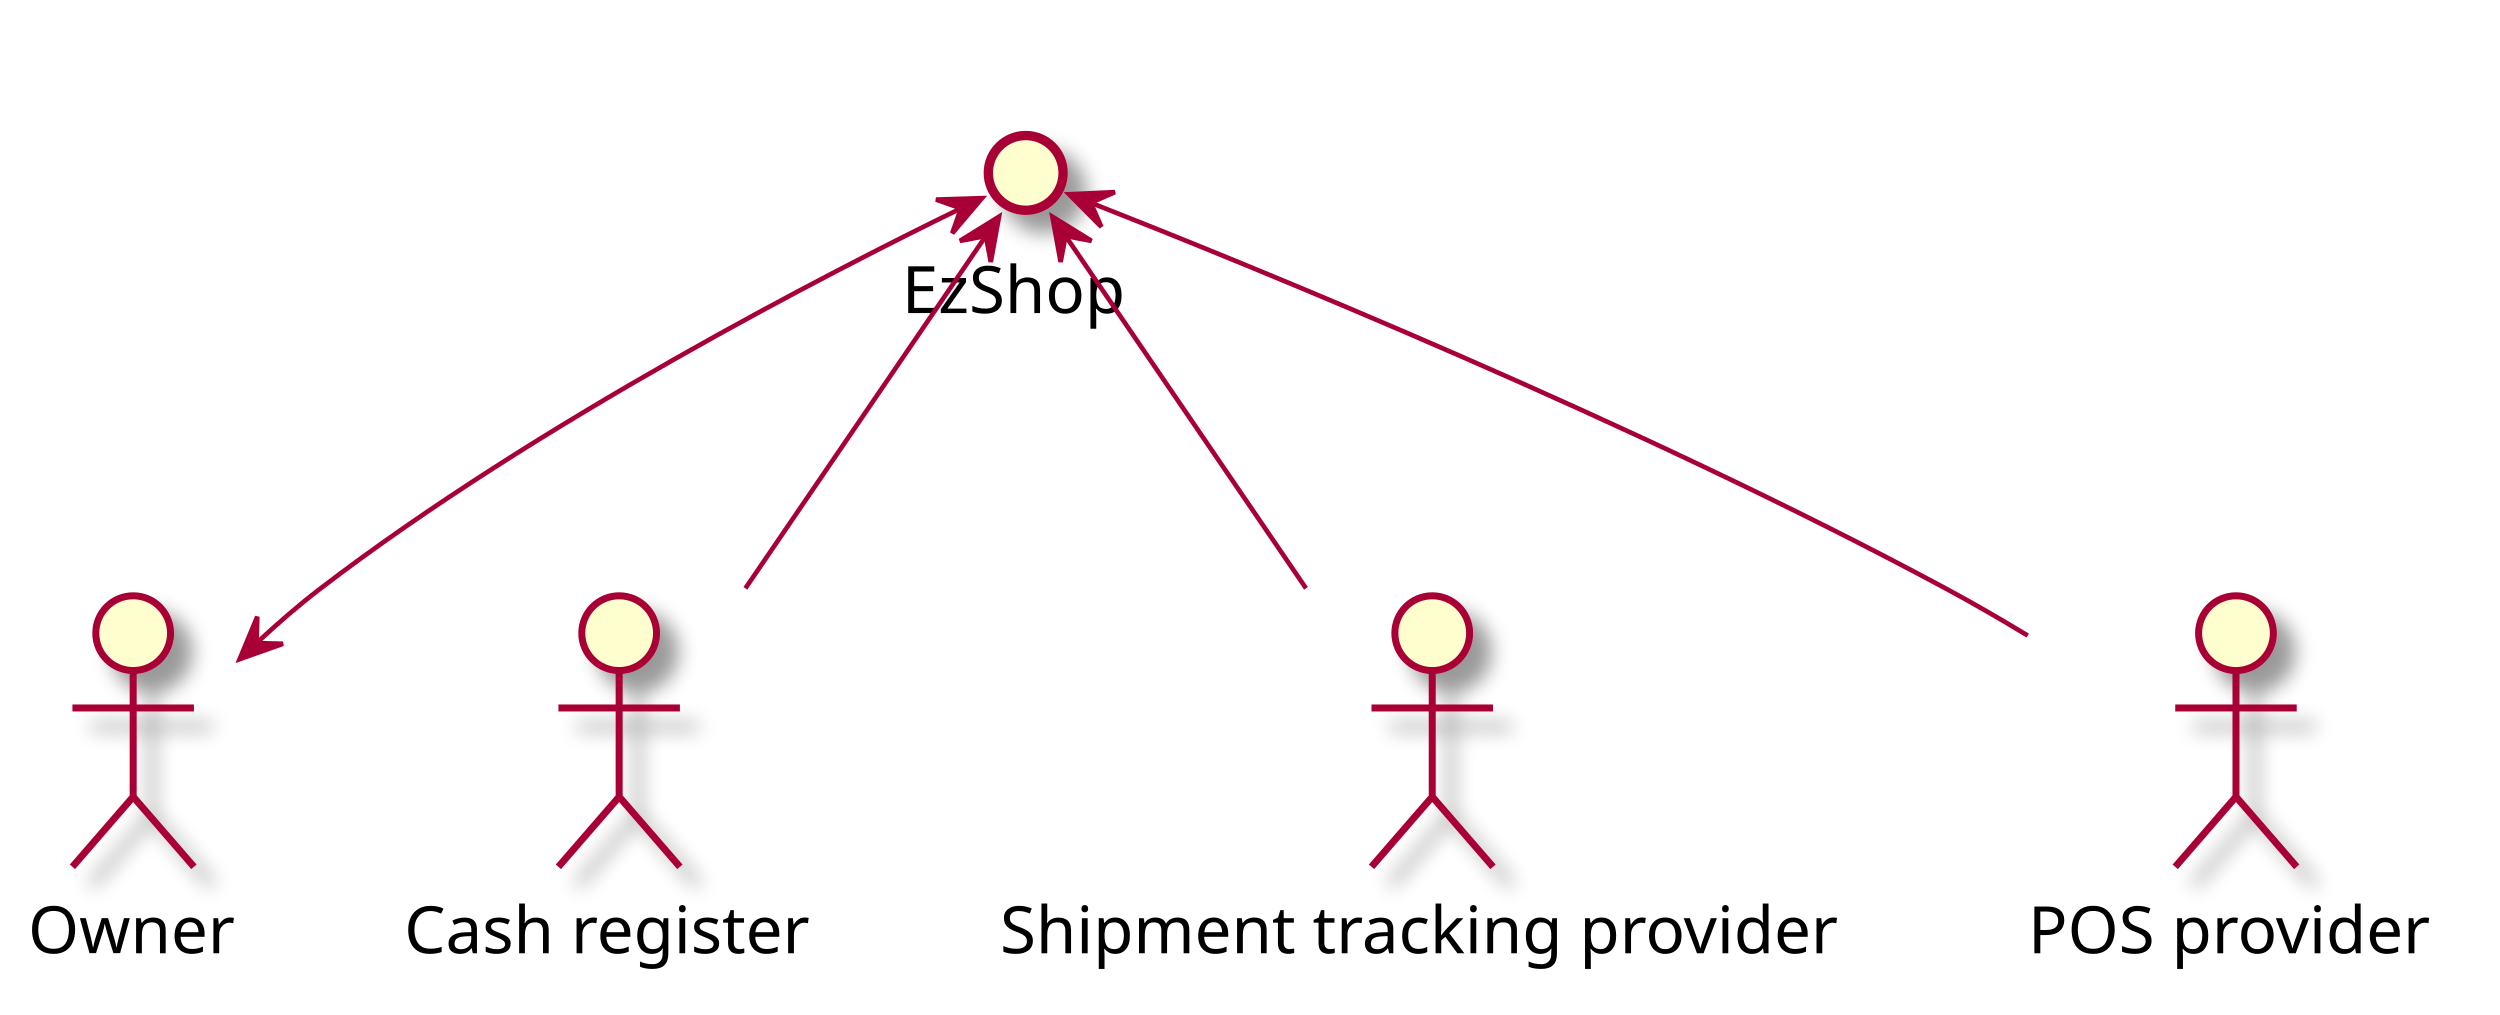
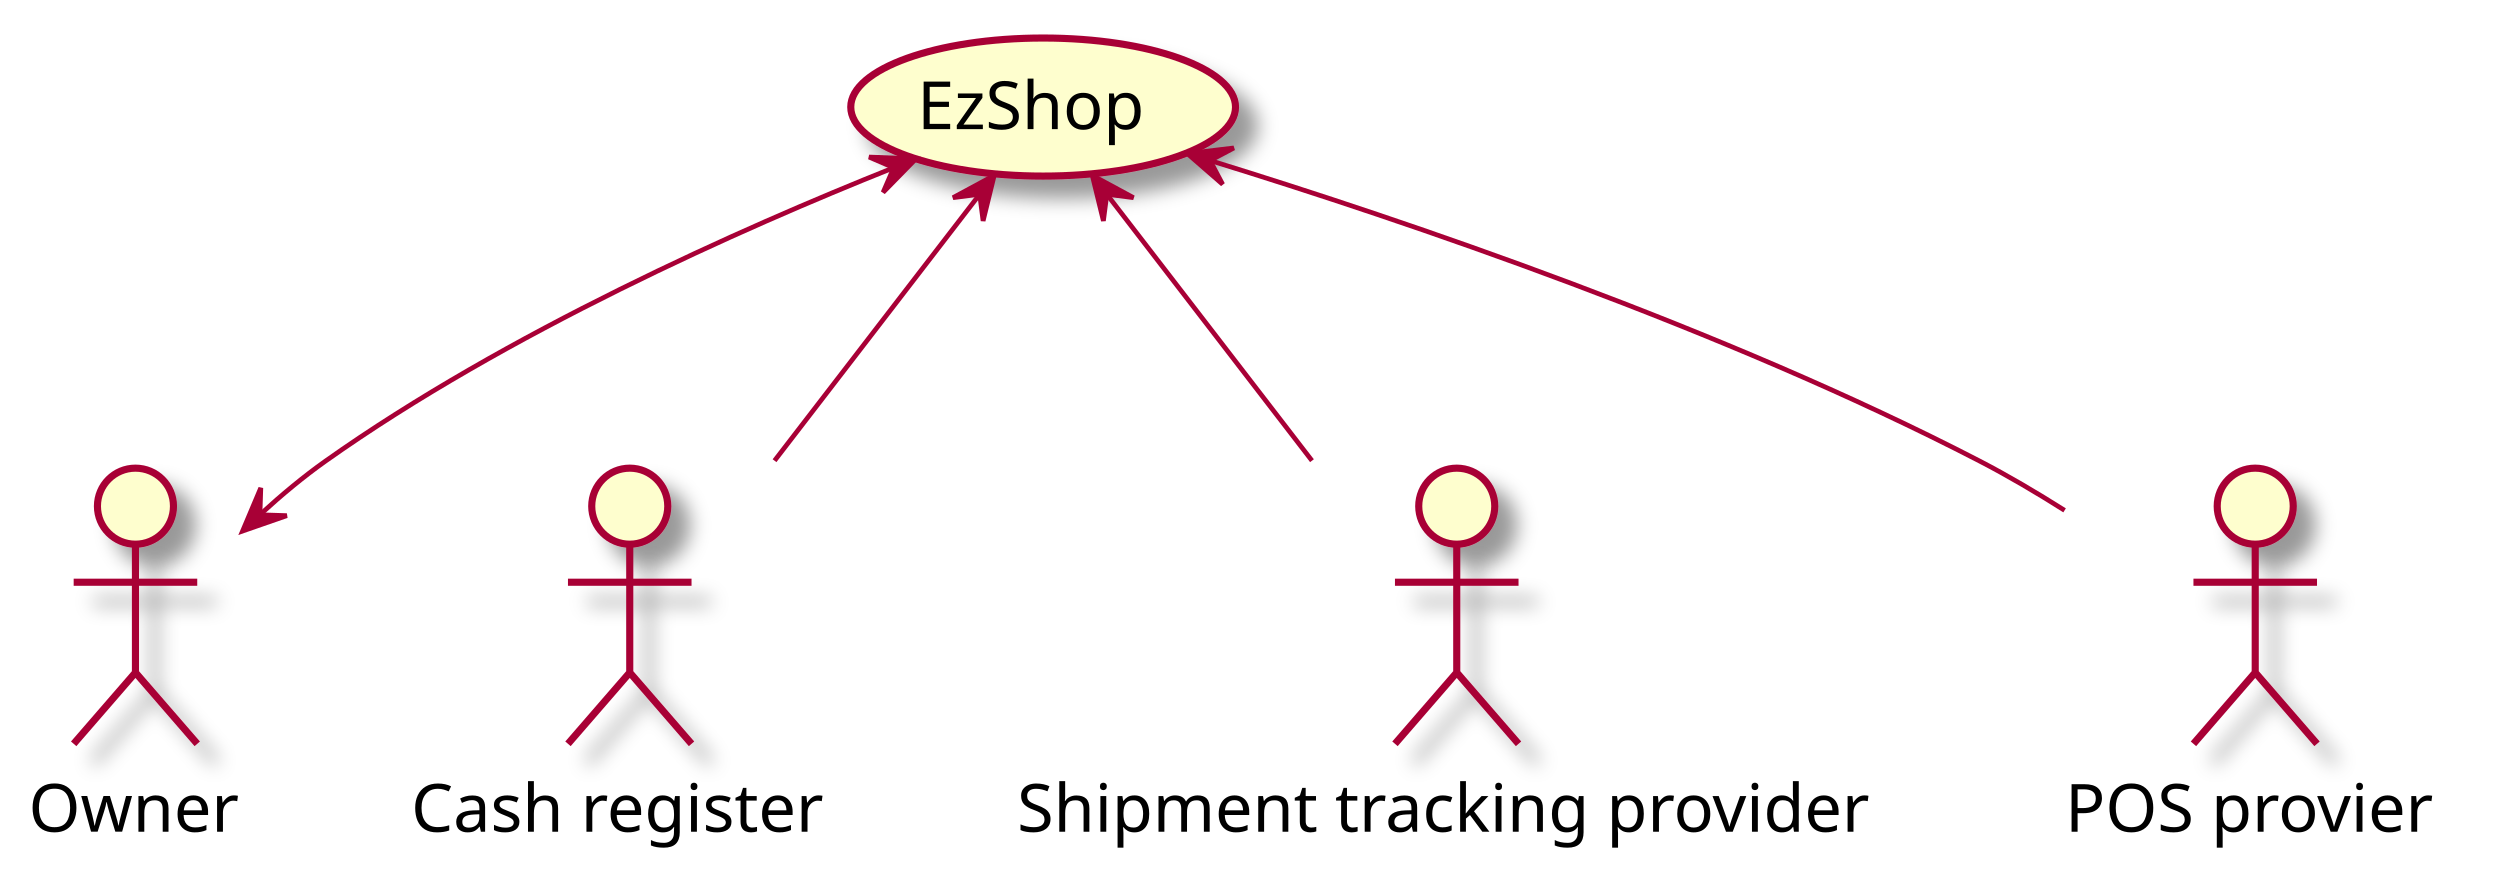
- <svg xmlns="http://www.w3.org/2000/svg" contentScriptType="application/ecmascript" contentStyleType="text/css" height="217px" preserveAspectRatio="none" style="width:535px;height:217px;background:#FCF7F2;" version="1.1" viewBox="0 0 535 217" width="535px" zoomAndPan="magnify">
+ <svg xmlns="http://www.w3.org/2000/svg" contentScriptType="application/ecmascript" contentStyleType="text/css" height="188px" preserveAspectRatio="none" style="width:526px;height:188px;background:#FCF7F2;" version="1.1" viewBox="0 0 526 188" width="526px" zoomAndPan="magnify">
  <defs>
-     <filter height="300%" id="f1uumdz85ayjca" width="300%" x="-1" y="-1">
+     <filter height="300%" id="fwlima527394d" width="300%" x="-1" y="-1">
      <feGaussianBlur result="blurOut" stdDeviation="2.0" />
      <feColorMatrix in="blurOut" result="blurOut2" type="matrix" values="0 0 0 0 0 0 0 0 0 0 0 0 0 0 0 0 0 0 .4 0" />
      <feOffset dx="4.0" dy="4.0" in="blurOut2" result="blurOut3" />
      <feBlend in="SourceGraphic" in2="blurOut3" mode="normal" />
    </filter>
  </defs>
  <g>
-     <ellipse cx="219.5" cy="37" fill="#FEFECE" filter="url(#f1uumdz85ayjca)" rx="8" ry="8" style="stroke: #A80036; stroke-width: 2.0;" />
-     <text fill="#000000" font-family="sans-serif" font-size="14" lengthAdjust="spacingAndGlyphs" textLength="53" x="193" y="66.995">EzShop</text>
-     <ellipse cx="28.5" cy="135.5" fill="#FEFECE" filter="url(#f1uumdz85ayjca)" rx="8" ry="8" style="stroke: #A80036; stroke-width: 1.5;" />
-     <path d="M28.5,143.5 L28.5,170.5 M15.5,151.5 L41.5,151.5 M28.5,170.5 L15.5,185.5 M28.5,170.5 L41.5,185.5 " fill="none" filter="url(#f1uumdz85ayjca)" style="stroke: #A80036; stroke-width: 1.5;" />
-     <text fill="#000000" font-family="sans-serif" font-size="14" lengthAdjust="spacingAndGlyphs" textLength="45" x="6" y="203.995">Owner</text>
-     <ellipse cx="132.5" cy="135.5" fill="#FEFECE" filter="url(#f1uumdz85ayjca)" rx="8" ry="8" style="stroke: #A80036; stroke-width: 1.5;" />
-     <path d="M132.5,143.5 L132.5,170.5 M119.5,151.5 L145.5,151.5 M132.5,170.5 L119.5,185.5 M132.5,170.5 L145.5,185.5 " fill="none" filter="url(#f1uumdz85ayjca)" style="stroke: #A80036; stroke-width: 1.5;" />
-     <text fill="#000000" font-family="sans-serif" font-size="14" lengthAdjust="spacingAndGlyphs" textLength="92" x="86.5" y="203.995">Cash register</text>
-     <ellipse cx="306.5" cy="135.5" fill="#FEFECE" filter="url(#f1uumdz85ayjca)" rx="8" ry="8" style="stroke: #A80036; stroke-width: 1.5;" />
-     <path d="M306.5,143.5 L306.5,170.5 M293.5,151.5 L319.5,151.5 M306.5,170.5 L293.5,185.5 M306.5,170.5 L319.5,185.5 " fill="none" filter="url(#f1uumdz85ayjca)" style="stroke: #A80036; stroke-width: 1.5;" />
-     <text fill="#000000" font-family="sans-serif" font-size="14" lengthAdjust="spacingAndGlyphs" textLength="185" x="214" y="203.995">Shipment tracking provider</text>
-     <ellipse cx="478.5" cy="135.5" fill="#FEFECE" filter="url(#f1uumdz85ayjca)" rx="8" ry="8" style="stroke: #A80036; stroke-width: 1.5;" />
-     <path d="M478.5,143.5 L478.5,170.5 M465.5,151.5 L491.5,151.5 M478.5,170.5 L465.5,185.5 M478.5,170.5 L491.5,185.5 " fill="none" filter="url(#f1uumdz85ayjca)" style="stroke: #A80036; stroke-width: 1.5;" />
-     <text fill="#000000" font-family="sans-serif" font-size="14" lengthAdjust="spacingAndGlyphs" textLength="89" x="434" y="203.995">POS provider</text>
-     <path d="M205.41,44.7 C177.81,58.15 115.22,90.23 68.5,126 C63.99,129.45 59.46,133.38 55.16,137.38 " fill="none" id="system-owner" style="stroke: #A80036; stroke-width: 1.0;" />
-     <polygon fill="#A80036" points="51.28,141.06,60.562,137.767,54.907,137.619,55.056,131.964,51.28,141.06" style="stroke: #A80036; stroke-width: 1.0;" />
-     <polygon fill="#A80036" points="210.15,42.41,200.306,42.719,205.647,44.583,203.783,49.924,210.15,42.41" style="stroke: #A80036; stroke-width: 1.0;" />
-     <path d="M210.71,50.88 C198.81,68.31 177.06,100.19 159.51,125.91 " fill="none" id="system&lt;-register" style="stroke: #A80036; stroke-width: 1.0;" />
-     <polygon fill="#A80036" points="213.79,46.37,205.416,51.554,210.974,50.501,212.026,56.06,213.79,46.37" style="stroke: #A80036; stroke-width: 1.0;" />
-     <path d="M228.29,50.88 C240.19,68.31 261.94,100.19 279.49,125.91 " fill="none" id="system&lt;-shipping" style="stroke: #A80036; stroke-width: 1.0;" />
-     <polygon fill="#A80036" points="225.21,46.37,226.974,56.06,228.026,50.501,233.584,51.554,225.21,46.37" style="stroke: #A80036; stroke-width: 1.0;" />
-     <path d="M233.58,43.45 C266.37,56.34 350.12,90.28 416.5,126 C422.23,129.08 428.14,132.51 433.93,136.01 " fill="none" id="system&lt;-posProvider" style="stroke: #A80036; stroke-width: 1.0;" />
-     <polygon fill="#A80036" points="228.76,41.57,235.694,48.564,233.419,43.385,238.598,41.11,228.76,41.57" style="stroke: #A80036; stroke-width: 1.0;" />
+     <ellipse cx="219.477" cy="22.524" fill="#FEFECE" filter="url(#fwlima527394d)" rx="40.477" ry="14.524" style="stroke: #A80036; stroke-width: 1.5;" />
+     <text fill="#000000" font-family="sans-serif" font-size="14" lengthAdjust="spacingAndGlyphs" textLength="53" x="192.977" y="27.172">EzShop</text>
+     <ellipse cx="28.5" cy="106.5" fill="#FEFECE" filter="url(#fwlima527394d)" rx="8" ry="8" style="stroke: #A80036; stroke-width: 1.5;" />
+     <path d="M28.5,114.5 L28.5,141.5 M15.5,122.5 L41.5,122.5 M28.5,141.5 L15.5,156.5 M28.5,141.5 L41.5,156.5 " fill="none" filter="url(#fwlima527394d)" style="stroke: #A80036; stroke-width: 1.5;" />
+     <text fill="#000000" font-family="sans-serif" font-size="14" lengthAdjust="spacingAndGlyphs" textLength="45" x="6" y="174.995">Owner</text>
+     <ellipse cx="132.5" cy="106.5" fill="#FEFECE" filter="url(#fwlima527394d)" rx="8" ry="8" style="stroke: #A80036; stroke-width: 1.5;" />
+     <path d="M132.5,114.5 L132.5,141.5 M119.5,122.5 L145.5,122.5 M132.5,141.5 L119.5,156.5 M132.5,141.5 L145.5,156.5 " fill="none" filter="url(#fwlima527394d)" style="stroke: #A80036; stroke-width: 1.5;" />
+     <text fill="#000000" font-family="sans-serif" font-size="14" lengthAdjust="spacingAndGlyphs" textLength="92" x="86.5" y="174.995">Cash register</text>
+     <ellipse cx="306.5" cy="106.5" fill="#FEFECE" filter="url(#fwlima527394d)" rx="8" ry="8" style="stroke: #A80036; stroke-width: 1.5;" />
+     <path d="M306.5,114.5 L306.5,141.5 M293.5,122.5 L319.5,122.5 M306.5,141.5 L293.5,156.5 M306.5,141.5 L319.5,156.5 " fill="none" filter="url(#fwlima527394d)" style="stroke: #A80036; stroke-width: 1.5;" />
+     <text fill="#000000" font-family="sans-serif" font-size="14" lengthAdjust="spacingAndGlyphs" textLength="185" x="214" y="174.995">Shipment tracking provider</text>
+     <ellipse cx="474.5" cy="106.5" fill="#FEFECE" filter="url(#fwlima527394d)" rx="8" ry="8" style="stroke: #A80036; stroke-width: 1.5;" />
+     <path d="M474.5,114.5 L474.5,141.5 M461.5,122.5 L487.5,122.5 M474.5,141.5 L461.5,156.5 M474.5,141.5 L487.5,156.5 " fill="none" filter="url(#fwlima527394d)" style="stroke: #A80036; stroke-width: 1.5;" />
+     <text fill="#000000" font-family="sans-serif" font-size="14" lengthAdjust="spacingAndGlyphs" textLength="80" x="434.5" y="174.995">POS provier</text>
+     <path d="M187.75,35.4 C156,48.09 106.56,70.05 68.5,97 C63.87,100.28 59.27,104.11 54.94,108.07 " fill="none" id="shop-owner" style="stroke: #A80036; stroke-width: 1.0;" />
+     <polygon fill="#A80036" points="51.04,111.73,60.342,108.494,54.688,108.311,54.871,102.657,51.04,111.73" style="stroke: #A80036; stroke-width: 1.0;" />
+     <polygon fill="#A80036" points="192.69,33.44,182.849,33.042,188.043,35.285,185.801,40.478,192.69,33.44" style="stroke: #A80036; stroke-width: 1.0;" />
+     <path d="M206.1,40.91 C194.63,55.8 177.7,77.79 162.96,96.93 " fill="none" id="shop&lt;-cs" style="stroke: #A80036; stroke-width: 1.0;" />
+     <polygon fill="#A80036" points="209.18,36.91,200.512,41.587,206.123,40.867,206.843,46.478,209.18,36.91" style="stroke: #A80036; stroke-width: 1.0;" />
+     <path d="M232.9,40.91 C244.37,55.8 261.3,77.79 276.04,96.93 " fill="none" id="shop&lt;-stp" style="stroke: #A80036; stroke-width: 1.0;" />
+     <polygon fill="#A80036" points="229.82,36.91,232.157,46.478,232.877,40.867,238.488,41.587,229.82,36.91" style="stroke: #A80036; stroke-width: 1.0;" />
+     <path d="M255.09,33.92 C295.4,46.37 362.51,69.06 416.5,97 C422.45,100.08 428.52,103.66 434.39,107.38 " fill="none" id="shop&lt;-pos" style="stroke: #A80036; stroke-width: 1.0;" />
+     <polygon fill="#A80036" points="249.82,32.31,257.247,38.778,254.599,33.779,259.598,31.132,249.82,32.31" style="stroke: #A80036; stroke-width: 1.0;" />
  </g>
</svg>
